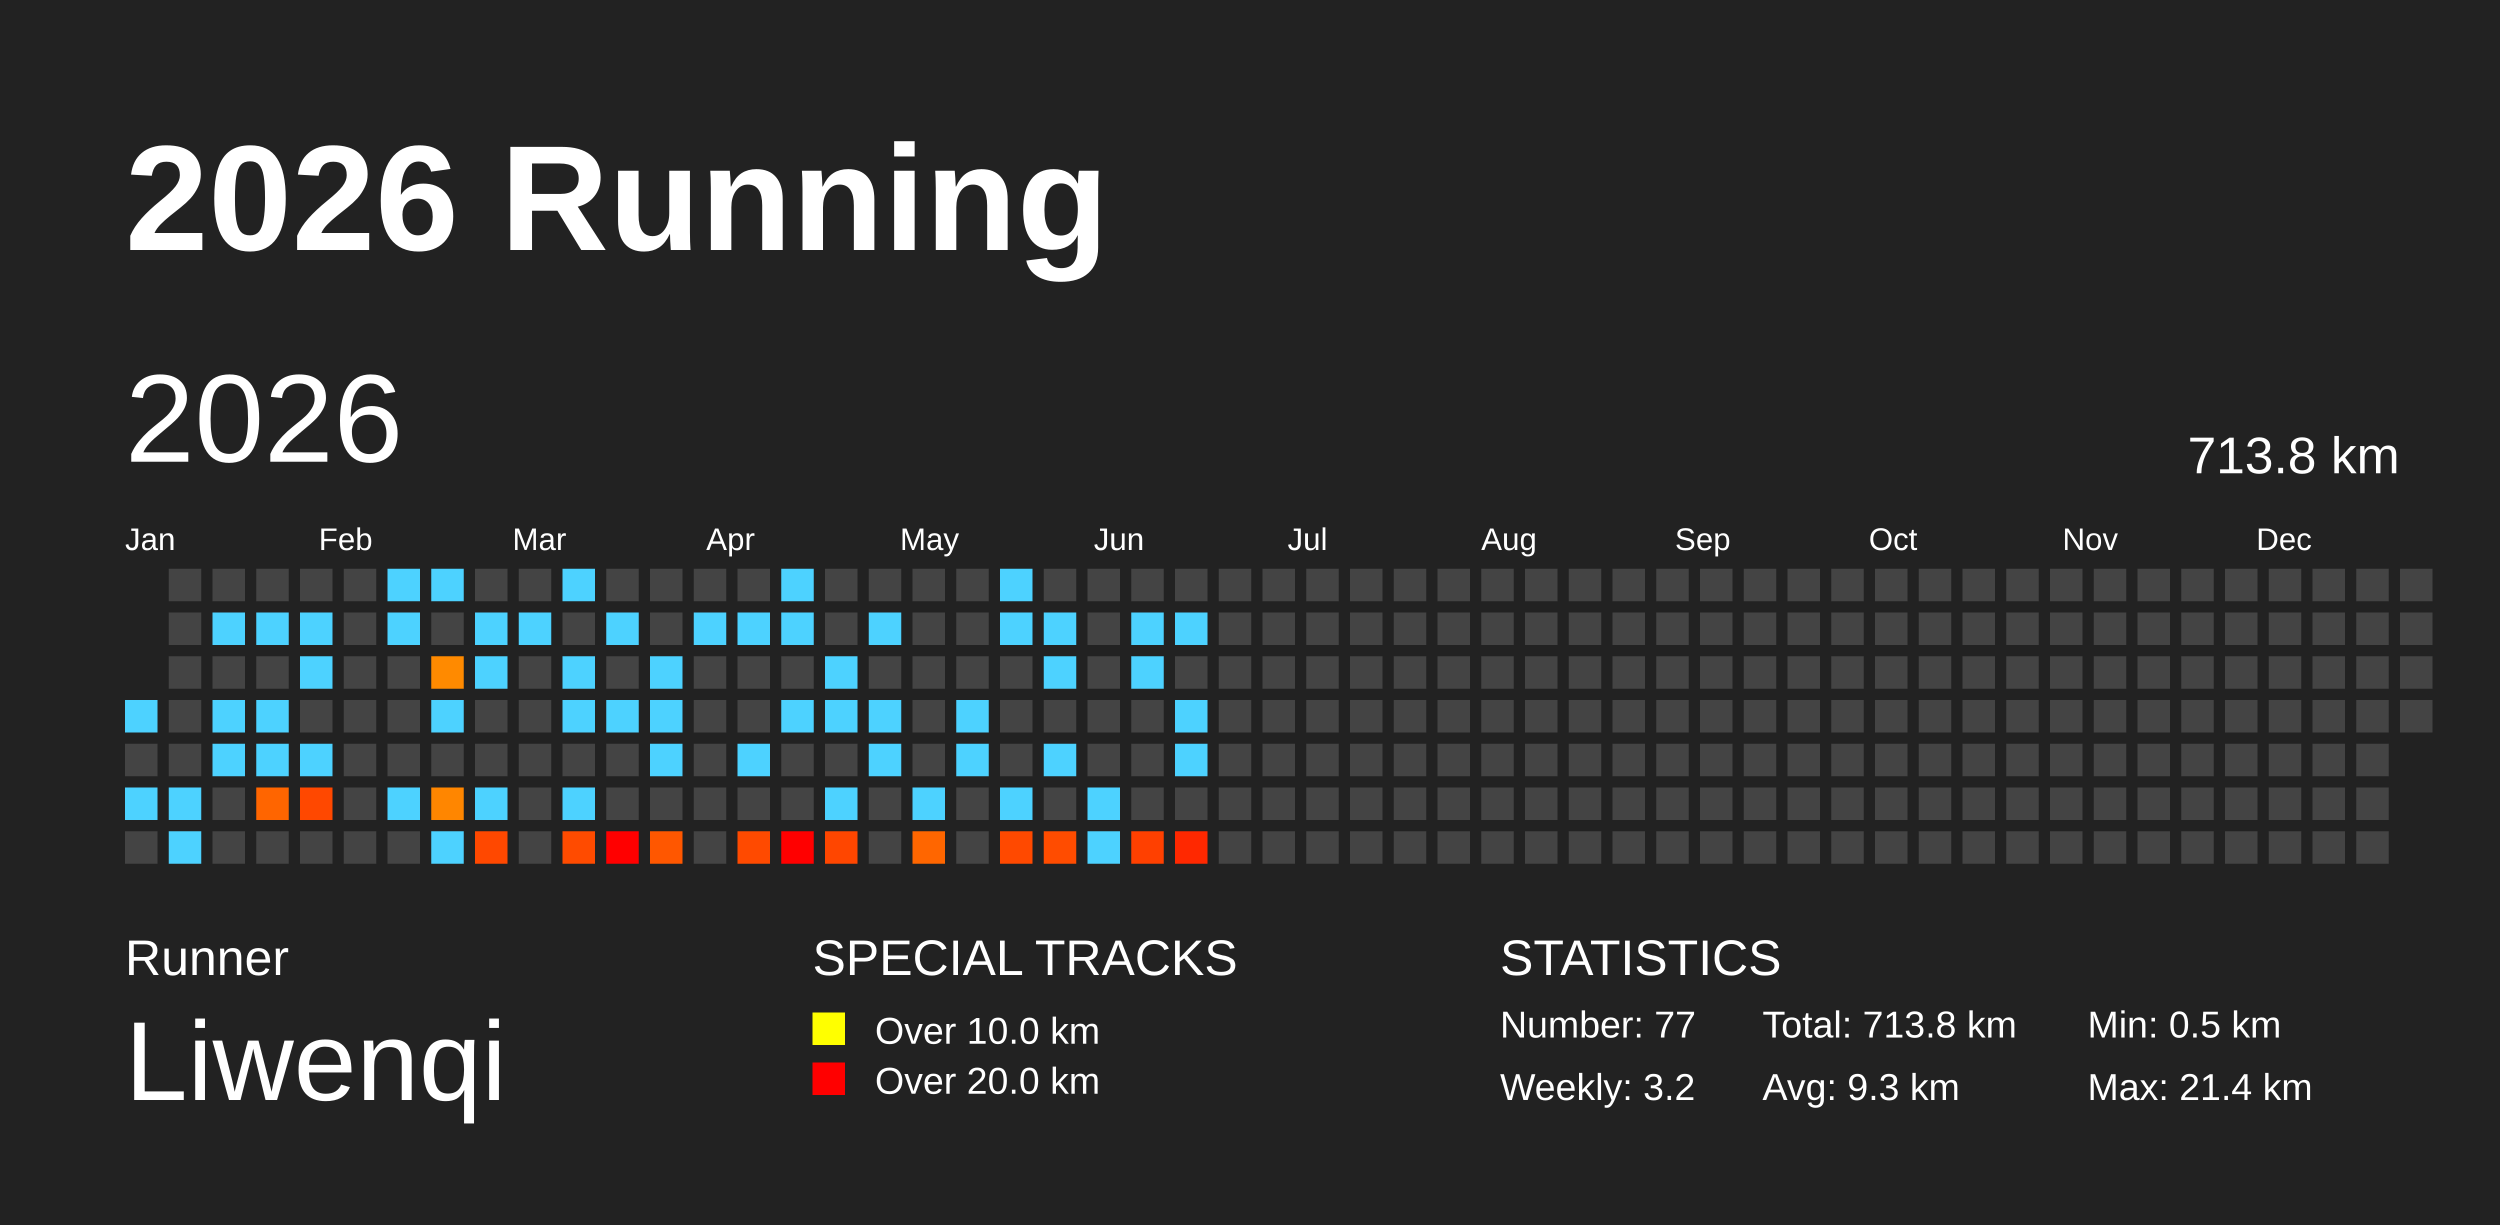
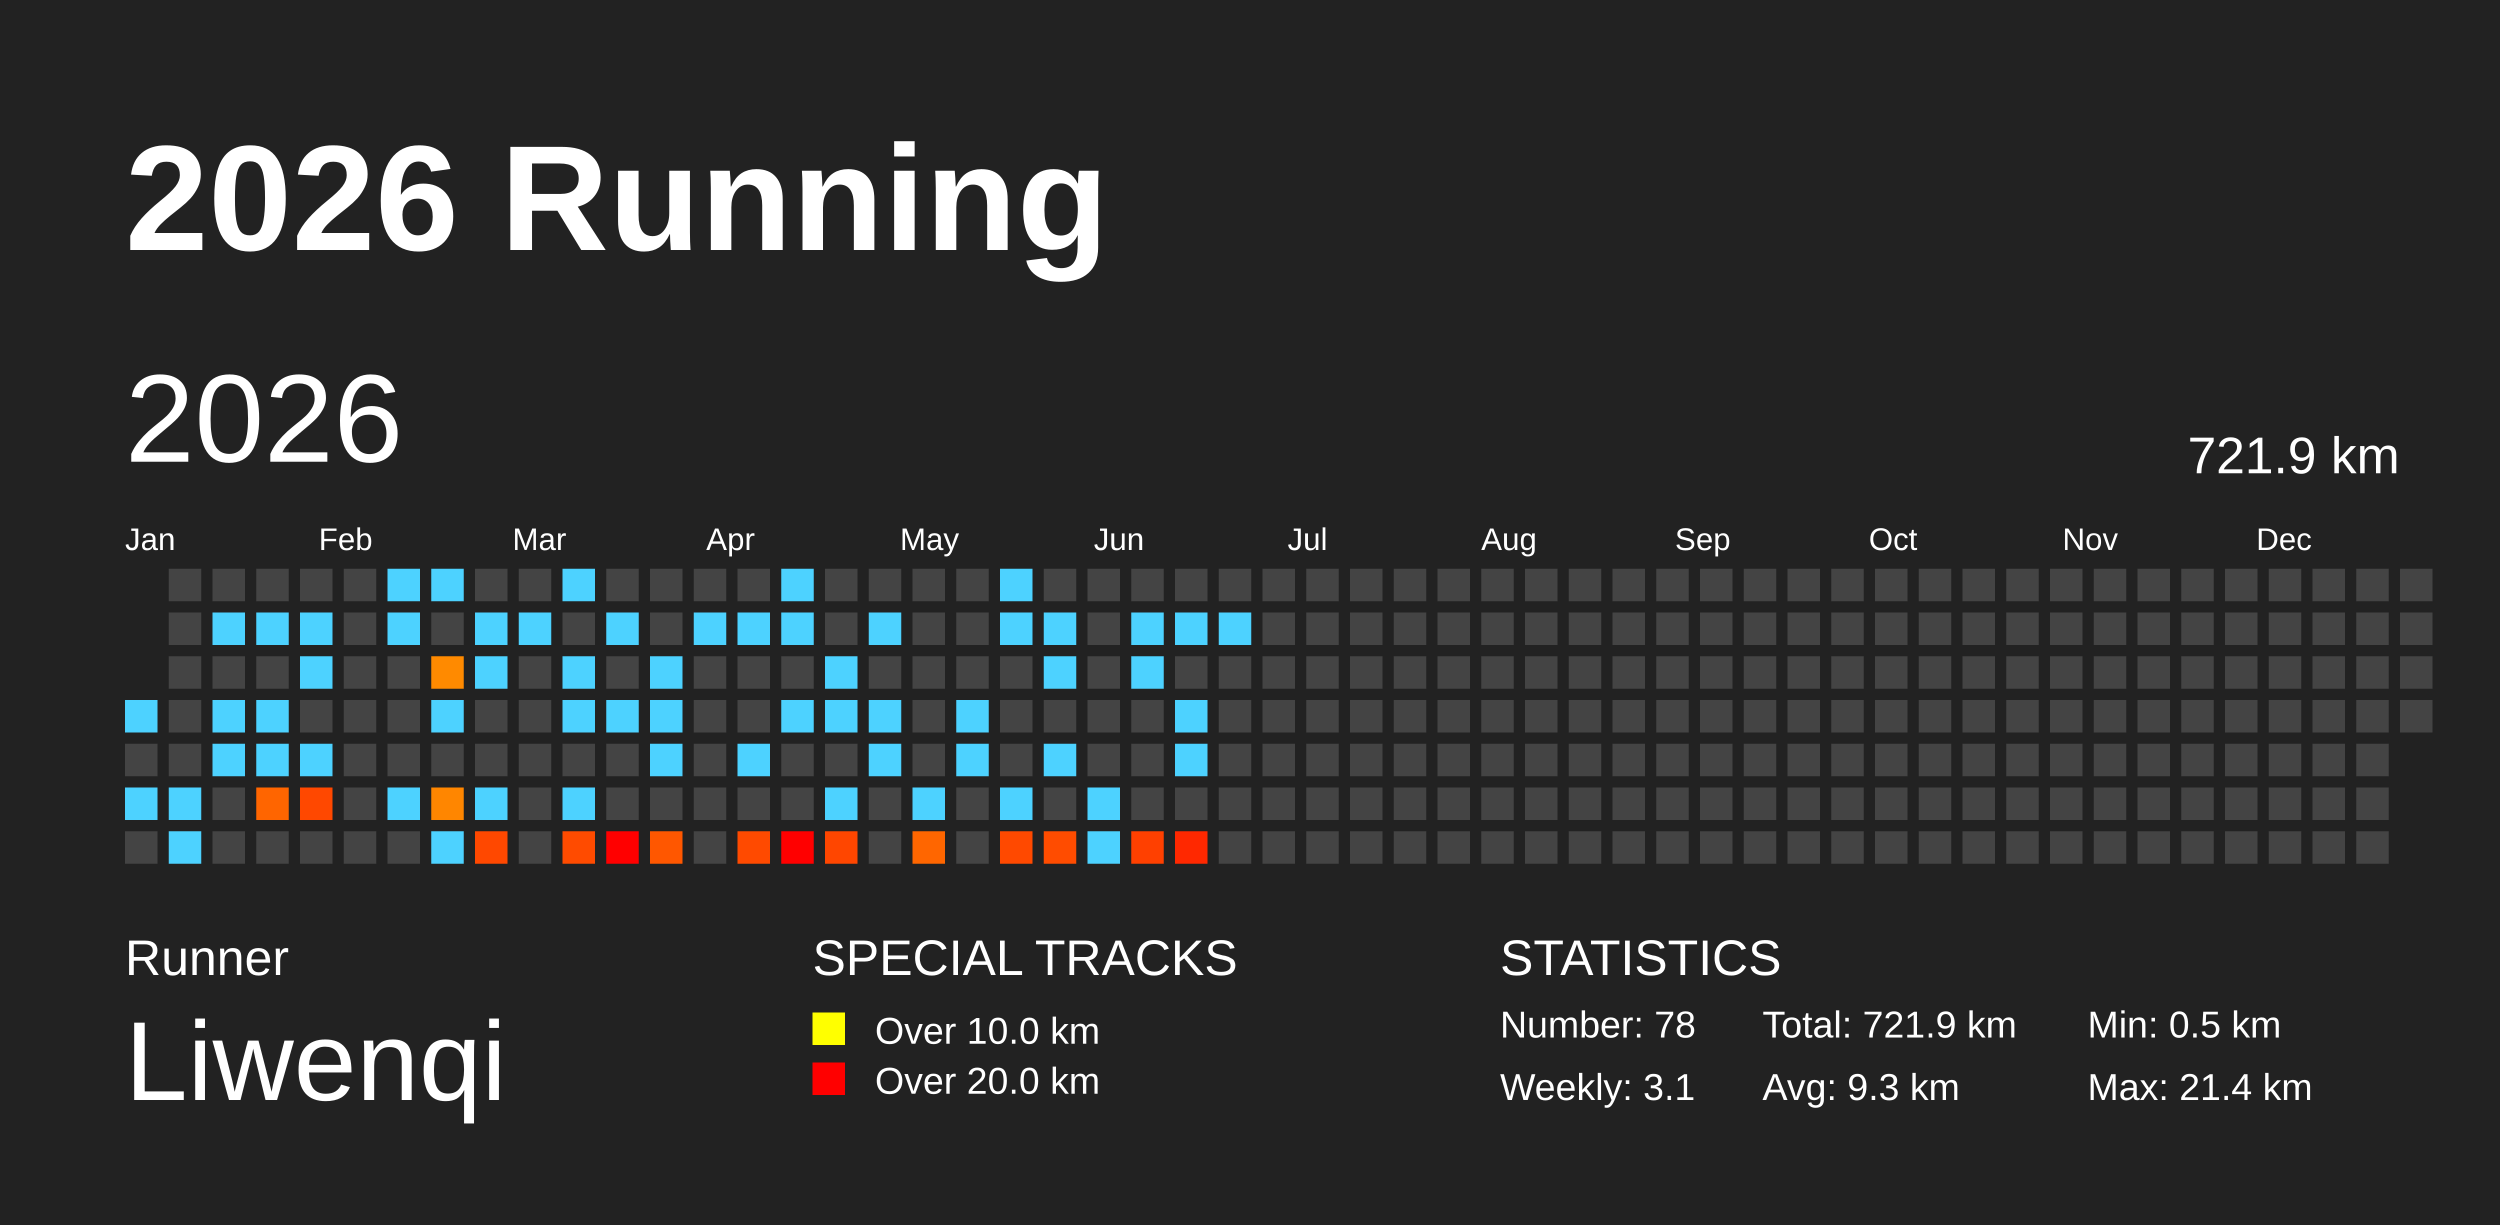
<svg xmlns="http://www.w3.org/2000/svg" baseProfile="full" height="98mm" version="1.1" viewBox="0,0,200,98" width="200mm">
  <defs />
  <rect fill="#222222" height="98" width="200" x="0" y="0" />
  <text fill="#FFFFFF" style="font-size:12px; font-family:Arial; font-weight:bold;" x="10" y="20">2026 Running</text>
  <text fill="#FFFFFF" style="font-size:4px; font-family:Arial" x="10" y="78">Runner</text>
  <text fill="#FFFFFF" style="font-size:9px; font-family:Arial" x="10" y="88">Liwenqi</text>
  <text fill="#FFFFFF" style="font-size:4px; font-family:Arial" x="65" y="78">SPECIAL TRACKS</text>
  <rect fill="yellow" height="2.6" width="2.6" x="65" y="81" />
  <text fill="#FFFFFF" style="font-size:3px; font-family:Arial" x="70" y="83.5">Over 10.0 km</text>
  <rect fill="red" height="2.6" width="2.6" x="65" y="85" />
  <text fill="#FFFFFF" style="font-size:3px; font-family:Arial" x="70" y="87.5">Over 20.0 km</text>
  <text fill="#FFFFFF" style="font-size:4px; font-family:Arial" x="120" y="78">STATISTICS</text>
-   <text fill="#FFFFFF" style="font-size:3px; font-family:Arial" x="120" y="83">Number: 77</text>
-   <text fill="#FFFFFF" style="font-size:3px; font-family:Arial" x="120" y="88">Weekly: 3.2</text>
-   <text fill="#FFFFFF" style="font-size:3px; font-family:Arial" x="141" y="83">Total: 713.8 km</text>
+   <text fill="#FFFFFF" style="font-size:3px; font-family:Arial" x="120" y="83">Number: 78</text>
+   <text fill="#FFFFFF" style="font-size:3px; font-family:Arial" x="120" y="88">Weekly: 3.1</text>
+   <text fill="#FFFFFF" style="font-size:3px; font-family:Arial" x="141" y="83">Total: 721.9 km</text>
  <text fill="#FFFFFF" style="font-size:3px; font-family:Arial" x="141" y="88">Avg: 9.3 km</text>
  <text fill="#FFFFFF" style="font-size:3px; font-family:Arial" x="167" y="83">Min: 0.5 km</text>
  <text fill="#FFFFFF" style="font-size:3px; font-family:Arial" x="167" y="88">Max: 21.4 km</text>
  <text dominant-baseline="hanging" fill="#FFFFFF" style="font-size:10.0px; font-family:Arial;" x="10" y="30">2026</text>
-   <text dominant-baseline="hanging" fill="#FFFFFF" style="font-size:4.125px; font-family:Arial;" x="175" y="35">713.8 km</text>
+   <text dominant-baseline="hanging" fill="#FFFFFF" style="font-size:4.125px; font-family:Arial;" x="175" y="35">721.9 km</text>
  <text fill="#FFFFFF" style="font-size:2.5px; font-family:Arial" x="10.0" y="44">Jan</text>
  <text fill="#FFFFFF" style="font-size:2.5px; font-family:Arial" x="25.5" y="44">Feb</text>
  <text fill="#FFFFFF" style="font-size:2.5px; font-family:Arial" x="41.0" y="44">Mar</text>
  <text fill="#FFFFFF" style="font-size:2.5px; font-family:Arial" x="56.5" y="44">Apr</text>
  <text fill="#FFFFFF" style="font-size:2.5px; font-family:Arial" x="72.0" y="44">May</text>
  <text fill="#FFFFFF" style="font-size:2.5px; font-family:Arial" x="87.5" y="44">Jun</text>
  <text fill="#FFFFFF" style="font-size:2.5px; font-family:Arial" x="103.0" y="44">Jul</text>
  <text fill="#FFFFFF" style="font-size:2.5px; font-family:Arial" x="118.5" y="44">Aug</text>
  <text fill="#FFFFFF" style="font-size:2.5px; font-family:Arial" x="134.0" y="44">Sep</text>
  <text fill="#FFFFFF" style="font-size:2.5px; font-family:Arial" x="149.5" y="44">Oct</text>
  <text fill="#FFFFFF" style="font-size:2.5px; font-family:Arial" x="165.0" y="44">Nov</text>
  <text fill="#FFFFFF" style="font-size:2.5px; font-family:Arial" x="180.5" y="44">Dec</text>
  <rect fill="#4dd2ff" height="2.6" width="2.6" x="10.0" y="56.0" />
  <rect fill="#444444" height="2.6" width="2.6" x="10.0" y="59.5" />
  <rect fill="#4dd2ff" height="2.6" width="2.6" x="10.0" y="63.0" />
  <rect fill="#444444" height="2.6" width="2.6" x="10.0" y="66.5" />
  <rect fill="#444444" height="2.6" width="2.6" x="13.5" y="45.5" />
  <rect fill="#444444" height="2.6" width="2.6" x="13.5" y="49.0" />
  <rect fill="#444444" height="2.6" width="2.6" x="13.5" y="52.5" />
  <rect fill="#444444" height="2.6" width="2.6" x="13.5" y="56.0" />
  <rect fill="#444444" height="2.6" width="2.6" x="13.5" y="59.5" />
  <rect fill="#4dd2ff" height="2.6" width="2.6" x="13.5" y="63.0" />
  <rect fill="#4dd2ff" height="2.6" width="2.6" x="13.5" y="66.5" />
  <rect fill="#444444" height="2.6" width="2.6" x="17.0" y="45.5" />
  <rect fill="#4dd2ff" height="2.6" width="2.6" x="17.0" y="49.0" />
  <rect fill="#444444" height="2.6" width="2.6" x="17.0" y="52.5" />
  <rect fill="#4dd2ff" height="2.6" width="2.6" x="17.0" y="56.0" />
  <rect fill="#4dd2ff" height="2.6" width="2.6" x="17.0" y="59.5" />
  <rect fill="#444444" height="2.6" width="2.6" x="17.0" y="63.0" />
  <rect fill="#444444" height="2.6" width="2.6" x="17.0" y="66.5" />
  <rect fill="#444444" height="2.6" width="2.6" x="20.5" y="45.5" />
  <rect fill="#4dd2ff" height="2.6" width="2.6" x="20.5" y="49.0" />
  <rect fill="#444444" height="2.6" width="2.6" x="20.5" y="52.5" />
  <rect fill="#4dd2ff" height="2.6" width="2.6" x="20.5" y="56.0" />
  <rect fill="#4dd2ff" height="2.6" width="2.6" x="20.5" y="59.5" />
  <rect fill="#ff6500" height="2.6" width="2.6" x="20.5" y="63.0" />
  <rect fill="#444444" height="2.6" width="2.6" x="20.5" y="66.5" />
  <rect fill="#444444" height="2.6" width="2.6" x="24.0" y="45.5" />
  <rect fill="#4dd2ff" height="2.6" width="2.6" x="24.0" y="49.0" />
  <rect fill="#4dd2ff" height="2.6" width="2.6" x="24.0" y="52.5" />
  <rect fill="#444444" height="2.6" width="2.6" x="24.0" y="56.0" />
  <rect fill="#4dd2ff" height="2.6" width="2.6" x="24.0" y="59.5" />
  <rect fill="#ff4800" height="2.6" width="2.6" x="24.0" y="63.0" />
  <rect fill="#444444" height="2.6" width="2.6" x="24.0" y="66.5" />
  <rect fill="#444444" height="2.6" width="2.6" x="27.5" y="45.5" />
  <rect fill="#444444" height="2.6" width="2.6" x="27.5" y="49.0" />
  <rect fill="#444444" height="2.6" width="2.6" x="27.5" y="52.5" />
  <rect fill="#444444" height="2.6" width="2.6" x="27.5" y="56.0" />
  <rect fill="#444444" height="2.6" width="2.6" x="27.5" y="59.5" />
  <rect fill="#444444" height="2.6" width="2.6" x="27.5" y="63.0" />
  <rect fill="#444444" height="2.6" width="2.6" x="27.5" y="66.5" />
  <rect fill="#4dd2ff" height="2.6" width="2.6" x="31.0" y="45.5" />
  <rect fill="#4dd2ff" height="2.6" width="2.6" x="31.0" y="49.0" />
  <rect fill="#444444" height="2.6" width="2.6" x="31.0" y="52.5" />
  <rect fill="#444444" height="2.6" width="2.6" x="31.0" y="56.0" />
  <rect fill="#444444" height="2.6" width="2.6" x="31.0" y="59.5" />
  <rect fill="#4dd2ff" height="2.6" width="2.6" x="31.0" y="63.0" />
  <rect fill="#444444" height="2.6" width="2.6" x="31.0" y="66.5" />
  <rect fill="#4dd2ff" height="2.6" width="2.6" x="34.5" y="45.5" />
  <rect fill="#444444" height="2.6" width="2.6" x="34.5" y="49.0" />
  <rect fill="#ff8a00" height="2.6" width="2.6" x="34.5" y="52.5" />
  <rect fill="#4dd2ff" height="2.6" width="2.6" x="34.5" y="56.0" />
  <rect fill="#444444" height="2.6" width="2.6" x="34.5" y="59.5" />
  <rect fill="#ff8600" height="2.6" width="2.6" x="34.5" y="63.0" />
  <rect fill="#4dd2ff" height="2.6" width="2.6" x="34.5" y="66.5" />
  <rect fill="#444444" height="2.6" width="2.6" x="38.0" y="45.5" />
  <rect fill="#4dd2ff" height="2.6" width="2.6" x="38.0" y="49.0" />
  <rect fill="#4dd2ff" height="2.6" width="2.6" x="38.0" y="52.5" />
  <rect fill="#444444" height="2.6" width="2.6" x="38.0" y="56.0" />
  <rect fill="#444444" height="2.6" width="2.6" x="38.0" y="59.5" />
  <rect fill="#4dd2ff" height="2.6" width="2.6" x="38.0" y="63.0" />
  <rect fill="#ff4800" height="2.6" width="2.6" x="38.0" y="66.5" />
  <rect fill="#444444" height="2.6" width="2.6" x="41.5" y="45.5" />
  <rect fill="#4dd2ff" height="2.6" width="2.6" x="41.5" y="49.0" />
  <rect fill="#444444" height="2.6" width="2.6" x="41.5" y="52.5" />
  <rect fill="#444444" height="2.6" width="2.6" x="41.5" y="56.0" />
  <rect fill="#444444" height="2.6" width="2.6" x="41.5" y="59.5" />
  <rect fill="#444444" height="2.6" width="2.6" x="41.5" y="63.0" />
  <rect fill="#444444" height="2.6" width="2.6" x="41.5" y="66.5" />
  <rect fill="#4dd2ff" height="2.6" width="2.6" x="45.0" y="45.5" />
  <rect fill="#444444" height="2.6" width="2.6" x="45.0" y="49.0" />
  <rect fill="#4dd2ff" height="2.6" width="2.6" x="45.0" y="52.5" />
  <rect fill="#4dd2ff" height="2.6" width="2.6" x="45.0" y="56.0" />
  <rect fill="#444444" height="2.6" width="2.6" x="45.0" y="59.5" />
  <rect fill="#4dd2ff" height="2.6" width="2.6" x="45.0" y="63.0" />
  <rect fill="#ff4b00" height="2.6" width="2.6" x="45.0" y="66.5" />
  <rect fill="#444444" height="2.6" width="2.6" x="48.5" y="45.5" />
  <rect fill="#4dd2ff" height="2.6" width="2.6" x="48.5" y="49.0" />
  <rect fill="#444444" height="2.6" width="2.6" x="48.5" y="52.5" />
  <rect fill="#4dd2ff" height="2.6" width="2.6" x="48.5" y="56.0" />
  <rect fill="#444444" height="2.6" width="2.6" x="48.5" y="59.5" />
  <rect fill="#444444" height="2.6" width="2.6" x="48.5" y="63.0" />
  <rect fill="red" height="2.6" width="2.6" x="48.5" y="66.5" />
  <rect fill="#444444" height="2.6" width="2.6" x="52.0" y="45.5" />
  <rect fill="#444444" height="2.6" width="2.6" x="52.0" y="49.0" />
  <rect fill="#4dd2ff" height="2.6" width="2.6" x="52.0" y="52.5" />
  <rect fill="#4dd2ff" height="2.6" width="2.6" x="52.0" y="56.0" />
  <rect fill="#4dd2ff" height="2.6" width="2.6" x="52.0" y="59.5" />
  <rect fill="#444444" height="2.6" width="2.6" x="52.0" y="63.0" />
  <rect fill="#ff5700" height="2.6" width="2.6" x="52.0" y="66.5" />
  <rect fill="#444444" height="2.6" width="2.6" x="55.5" y="45.5" />
  <rect fill="#4dd2ff" height="2.6" width="2.6" x="55.5" y="49.0" />
  <rect fill="#444444" height="2.6" width="2.6" x="55.5" y="52.5" />
  <rect fill="#444444" height="2.6" width="2.6" x="55.5" y="56.0" />
  <rect fill="#444444" height="2.6" width="2.6" x="55.5" y="59.5" />
  <rect fill="#444444" height="2.6" width="2.6" x="55.5" y="63.0" />
  <rect fill="#444444" height="2.6" width="2.6" x="55.5" y="66.5" />
  <rect fill="#444444" height="2.6" width="2.6" x="59.0" y="45.5" />
  <rect fill="#4dd2ff" height="2.6" width="2.6" x="59.0" y="49.0" />
  <rect fill="#444444" height="2.6" width="2.6" x="59.0" y="52.5" />
  <rect fill="#444444" height="2.6" width="2.6" x="59.0" y="56.0" />
  <rect fill="#4dd2ff" height="2.6" width="2.6" x="59.0" y="59.5" />
  <rect fill="#444444" height="2.6" width="2.6" x="59.0" y="63.0" />
  <rect fill="#ff4a00" height="2.6" width="2.6" x="59.0" y="66.5" />
  <rect fill="#4dd2ff" height="2.6" width="2.6" x="62.5" y="45.5" />
  <rect fill="#4dd2ff" height="2.6" width="2.6" x="62.5" y="49.0" />
  <rect fill="#444444" height="2.6" width="2.6" x="62.5" y="52.5" />
  <rect fill="#4dd2ff" height="2.6" width="2.6" x="62.5" y="56.0" />
  <rect fill="#444444" height="2.6" width="2.6" x="62.5" y="59.5" />
  <rect fill="#444444" height="2.6" width="2.6" x="62.5" y="63.0" />
  <rect fill="red" height="2.6" width="2.6" x="62.5" y="66.5" />
  <rect fill="#444444" height="2.6" width="2.6" x="66.0" y="45.5" />
  <rect fill="#444444" height="2.6" width="2.6" x="66.0" y="49.0" />
  <rect fill="#4dd2ff" height="2.6" width="2.6" x="66.0" y="52.5" />
  <rect fill="#4dd2ff" height="2.6" width="2.6" x="66.0" y="56.0" />
  <rect fill="#444444" height="2.6" width="2.6" x="66.0" y="59.5" />
  <rect fill="#4dd2ff" height="2.6" width="2.6" x="66.0" y="63.0" />
  <rect fill="#ff4600" height="2.6" width="2.6" x="66.0" y="66.5" />
  <rect fill="#444444" height="2.6" width="2.6" x="69.5" y="45.5" />
  <rect fill="#4dd2ff" height="2.6" width="2.6" x="69.5" y="49.0" />
  <rect fill="#444444" height="2.6" width="2.6" x="69.5" y="52.5" />
  <rect fill="#4dd2ff" height="2.6" width="2.6" x="69.5" y="56.0" />
  <rect fill="#4dd2ff" height="2.6" width="2.6" x="69.5" y="59.5" />
  <rect fill="#444444" height="2.6" width="2.6" x="69.5" y="63.0" />
  <rect fill="#444444" height="2.6" width="2.6" x="69.5" y="66.5" />
  <rect fill="#444444" height="2.6" width="2.6" x="73.0" y="45.5" />
  <rect fill="#444444" height="2.6" width="2.6" x="73.0" y="49.0" />
  <rect fill="#444444" height="2.6" width="2.6" x="73.0" y="52.5" />
  <rect fill="#444444" height="2.6" width="2.6" x="73.0" y="56.0" />
  <rect fill="#444444" height="2.6" width="2.6" x="73.0" y="59.5" />
  <rect fill="#4dd2ff" height="2.6" width="2.6" x="73.0" y="63.0" />
  <rect fill="#ff6600" height="2.6" width="2.6" x="73.0" y="66.5" />
  <rect fill="#444444" height="2.6" width="2.6" x="76.5" y="45.5" />
  <rect fill="#444444" height="2.6" width="2.6" x="76.5" y="49.0" />
  <rect fill="#444444" height="2.6" width="2.6" x="76.5" y="52.5" />
  <rect fill="#4dd2ff" height="2.6" width="2.6" x="76.5" y="56.0" />
  <rect fill="#4dd2ff" height="2.6" width="2.6" x="76.5" y="59.5" />
  <rect fill="#444444" height="2.6" width="2.6" x="76.5" y="63.0" />
  <rect fill="#444444" height="2.6" width="2.6" x="76.5" y="66.5" />
  <rect fill="#4dd2ff" height="2.6" width="2.6" x="80.0" y="45.5" />
  <rect fill="#4dd2ff" height="2.6" width="2.6" x="80.0" y="49.0" />
  <rect fill="#444444" height="2.6" width="2.6" x="80.0" y="52.5" />
  <rect fill="#444444" height="2.6" width="2.6" x="80.0" y="56.0" />
  <rect fill="#444444" height="2.6" width="2.6" x="80.0" y="59.5" />
  <rect fill="#4dd2ff" height="2.6" width="2.6" x="80.0" y="63.0" />
  <rect fill="#ff4900" height="2.6" width="2.6" x="80.0" y="66.5" />
  <rect fill="#444444" height="2.6" width="2.6" x="83.5" y="45.5" />
  <rect fill="#4dd2ff" height="2.6" width="2.6" x="83.5" y="49.0" />
  <rect fill="#4dd2ff" height="2.6" width="2.6" x="83.5" y="52.5" />
  <rect fill="#444444" height="2.6" width="2.6" x="83.5" y="56.0" />
  <rect fill="#4dd2ff" height="2.6" width="2.6" x="83.5" y="59.5" />
  <rect fill="#444444" height="2.6" width="2.6" x="83.5" y="63.0" />
  <rect fill="#ff4c00" height="2.6" width="2.6" x="83.5" y="66.5" />
  <rect fill="#444444" height="2.6" width="2.6" x="87.0" y="45.5" />
  <rect fill="#444444" height="2.6" width="2.6" x="87.0" y="49.0" />
  <rect fill="#444444" height="2.6" width="2.6" x="87.0" y="52.5" />
  <rect fill="#444444" height="2.6" width="2.6" x="87.0" y="56.0" />
  <rect fill="#444444" height="2.6" width="2.6" x="87.0" y="59.5" />
  <rect fill="#4dd2ff" height="2.6" width="2.6" x="87.0" y="63.0" />
  <rect fill="#4dd2ff" height="2.6" width="2.6" x="87.0" y="66.5" />
  <rect fill="#444444" height="2.6" width="2.6" x="90.5" y="45.5" />
  <rect fill="#4dd2ff" height="2.6" width="2.6" x="90.5" y="49.0" />
  <rect fill="#4dd2ff" height="2.6" width="2.6" x="90.5" y="52.5" />
  <rect fill="#444444" height="2.6" width="2.6" x="90.5" y="56.0" />
  <rect fill="#444444" height="2.6" width="2.6" x="90.5" y="59.5" />
  <rect fill="#444444" height="2.6" width="2.6" x="90.5" y="63.0" />
  <rect fill="#ff4000" height="2.6" width="2.6" x="90.5" y="66.5" />
  <rect fill="#444444" height="2.6" width="2.6" x="94.0" y="45.5" />
  <rect fill="#4dd2ff" height="2.6" width="2.6" x="94.0" y="49.0" />
  <rect fill="#444444" height="2.6" width="2.6" x="94.0" y="52.5" />
  <rect fill="#4dd2ff" height="2.6" width="2.6" x="94.0" y="56.0" />
  <rect fill="#4dd2ff" height="2.6" width="2.6" x="94.0" y="59.5" />
  <rect fill="#444444" height="2.6" width="2.6" x="94.0" y="63.0" />
  <rect fill="#ff2800" height="2.6" width="2.6" x="94.0" y="66.5" />
  <rect fill="#444444" height="2.6" width="2.6" x="97.5" y="45.5" />
-   <rect fill="#444444" height="2.6" width="2.6" x="97.5" y="49.0" />
+   <rect fill="#4dd2ff" height="2.6" width="2.6" x="97.5" y="49.0" />
  <rect fill="#444444" height="2.6" width="2.6" x="97.5" y="52.5" />
  <rect fill="#444444" height="2.6" width="2.6" x="97.5" y="56.0" />
  <rect fill="#444444" height="2.6" width="2.6" x="97.5" y="59.5" />
  <rect fill="#444444" height="2.6" width="2.6" x="97.5" y="63.0" />
  <rect fill="#444444" height="2.6" width="2.6" x="97.5" y="66.5" />
  <rect fill="#444444" height="2.6" width="2.6" x="101.0" y="45.5" />
  <rect fill="#444444" height="2.6" width="2.6" x="101.0" y="49.0" />
  <rect fill="#444444" height="2.6" width="2.6" x="101.0" y="52.5" />
  <rect fill="#444444" height="2.6" width="2.6" x="101.0" y="56.0" />
  <rect fill="#444444" height="2.6" width="2.6" x="101.0" y="59.5" />
  <rect fill="#444444" height="2.6" width="2.6" x="101.0" y="63.0" />
  <rect fill="#444444" height="2.6" width="2.6" x="101.0" y="66.5" />
  <rect fill="#444444" height="2.6" width="2.6" x="104.5" y="45.5" />
  <rect fill="#444444" height="2.6" width="2.6" x="104.5" y="49.0" />
  <rect fill="#444444" height="2.6" width="2.6" x="104.5" y="52.5" />
  <rect fill="#444444" height="2.6" width="2.6" x="104.5" y="56.0" />
  <rect fill="#444444" height="2.6" width="2.6" x="104.5" y="59.5" />
  <rect fill="#444444" height="2.6" width="2.6" x="104.5" y="63.0" />
  <rect fill="#444444" height="2.6" width="2.6" x="104.5" y="66.5" />
  <rect fill="#444444" height="2.6" width="2.6" x="108.0" y="45.5" />
  <rect fill="#444444" height="2.6" width="2.6" x="108.0" y="49.0" />
  <rect fill="#444444" height="2.6" width="2.6" x="108.0" y="52.5" />
  <rect fill="#444444" height="2.6" width="2.6" x="108.0" y="56.0" />
  <rect fill="#444444" height="2.6" width="2.6" x="108.0" y="59.5" />
  <rect fill="#444444" height="2.6" width="2.6" x="108.0" y="63.0" />
  <rect fill="#444444" height="2.6" width="2.6" x="108.0" y="66.5" />
  <rect fill="#444444" height="2.6" width="2.6" x="111.5" y="45.5" />
  <rect fill="#444444" height="2.6" width="2.6" x="111.5" y="49.0" />
  <rect fill="#444444" height="2.6" width="2.6" x="111.5" y="52.5" />
  <rect fill="#444444" height="2.6" width="2.6" x="111.5" y="56.0" />
  <rect fill="#444444" height="2.6" width="2.6" x="111.5" y="59.5" />
  <rect fill="#444444" height="2.6" width="2.6" x="111.5" y="63.0" />
  <rect fill="#444444" height="2.6" width="2.6" x="111.5" y="66.5" />
  <rect fill="#444444" height="2.6" width="2.6" x="115.0" y="45.5" />
  <rect fill="#444444" height="2.6" width="2.6" x="115.0" y="49.0" />
  <rect fill="#444444" height="2.6" width="2.6" x="115.0" y="52.5" />
  <rect fill="#444444" height="2.6" width="2.6" x="115.0" y="56.0" />
  <rect fill="#444444" height="2.6" width="2.6" x="115.0" y="59.5" />
  <rect fill="#444444" height="2.6" width="2.6" x="115.0" y="63.0" />
  <rect fill="#444444" height="2.6" width="2.6" x="115.0" y="66.5" />
  <rect fill="#444444" height="2.6" width="2.6" x="118.5" y="45.5" />
  <rect fill="#444444" height="2.6" width="2.6" x="118.5" y="49.0" />
  <rect fill="#444444" height="2.6" width="2.6" x="118.5" y="52.5" />
  <rect fill="#444444" height="2.6" width="2.6" x="118.5" y="56.0" />
  <rect fill="#444444" height="2.6" width="2.6" x="118.5" y="59.5" />
  <rect fill="#444444" height="2.6" width="2.6" x="118.5" y="63.0" />
  <rect fill="#444444" height="2.6" width="2.6" x="118.5" y="66.5" />
  <rect fill="#444444" height="2.6" width="2.6" x="122.0" y="45.5" />
  <rect fill="#444444" height="2.6" width="2.6" x="122.0" y="49.0" />
  <rect fill="#444444" height="2.6" width="2.6" x="122.0" y="52.5" />
  <rect fill="#444444" height="2.6" width="2.6" x="122.0" y="56.0" />
  <rect fill="#444444" height="2.6" width="2.6" x="122.0" y="59.5" />
  <rect fill="#444444" height="2.6" width="2.6" x="122.0" y="63.0" />
  <rect fill="#444444" height="2.6" width="2.6" x="122.0" y="66.5" />
  <rect fill="#444444" height="2.6" width="2.6" x="125.5" y="45.5" />
  <rect fill="#444444" height="2.6" width="2.6" x="125.5" y="49.0" />
  <rect fill="#444444" height="2.6" width="2.6" x="125.5" y="52.5" />
  <rect fill="#444444" height="2.6" width="2.6" x="125.5" y="56.0" />
  <rect fill="#444444" height="2.6" width="2.6" x="125.5" y="59.5" />
  <rect fill="#444444" height="2.6" width="2.6" x="125.5" y="63.0" />
  <rect fill="#444444" height="2.6" width="2.6" x="125.5" y="66.5" />
  <rect fill="#444444" height="2.6" width="2.6" x="129.0" y="45.5" />
  <rect fill="#444444" height="2.6" width="2.6" x="129.0" y="49.0" />
  <rect fill="#444444" height="2.6" width="2.6" x="129.0" y="52.5" />
  <rect fill="#444444" height="2.6" width="2.6" x="129.0" y="56.0" />
  <rect fill="#444444" height="2.6" width="2.6" x="129.0" y="59.5" />
  <rect fill="#444444" height="2.6" width="2.6" x="129.0" y="63.0" />
  <rect fill="#444444" height="2.6" width="2.6" x="129.0" y="66.5" />
  <rect fill="#444444" height="2.6" width="2.6" x="132.5" y="45.5" />
  <rect fill="#444444" height="2.6" width="2.6" x="132.5" y="49.0" />
  <rect fill="#444444" height="2.6" width="2.6" x="132.5" y="52.5" />
  <rect fill="#444444" height="2.6" width="2.6" x="132.5" y="56.0" />
  <rect fill="#444444" height="2.6" width="2.6" x="132.5" y="59.5" />
  <rect fill="#444444" height="2.6" width="2.6" x="132.5" y="63.0" />
  <rect fill="#444444" height="2.6" width="2.6" x="132.5" y="66.5" />
  <rect fill="#444444" height="2.6" width="2.6" x="136.0" y="45.5" />
  <rect fill="#444444" height="2.6" width="2.6" x="136.0" y="49.0" />
  <rect fill="#444444" height="2.6" width="2.6" x="136.0" y="52.5" />
  <rect fill="#444444" height="2.6" width="2.6" x="136.0" y="56.0" />
  <rect fill="#444444" height="2.6" width="2.6" x="136.0" y="59.5" />
  <rect fill="#444444" height="2.6" width="2.6" x="136.0" y="63.0" />
  <rect fill="#444444" height="2.6" width="2.6" x="136.0" y="66.5" />
  <rect fill="#444444" height="2.6" width="2.6" x="139.5" y="45.5" />
  <rect fill="#444444" height="2.6" width="2.6" x="139.5" y="49.0" />
  <rect fill="#444444" height="2.6" width="2.6" x="139.5" y="52.5" />
  <rect fill="#444444" height="2.6" width="2.6" x="139.5" y="56.0" />
  <rect fill="#444444" height="2.6" width="2.6" x="139.5" y="59.5" />
  <rect fill="#444444" height="2.6" width="2.6" x="139.5" y="63.0" />
  <rect fill="#444444" height="2.6" width="2.6" x="139.5" y="66.5" />
  <rect fill="#444444" height="2.6" width="2.6" x="143.0" y="45.5" />
  <rect fill="#444444" height="2.6" width="2.6" x="143.0" y="49.0" />
  <rect fill="#444444" height="2.6" width="2.6" x="143.0" y="52.5" />
  <rect fill="#444444" height="2.6" width="2.6" x="143.0" y="56.0" />
  <rect fill="#444444" height="2.6" width="2.6" x="143.0" y="59.5" />
  <rect fill="#444444" height="2.6" width="2.6" x="143.0" y="63.0" />
  <rect fill="#444444" height="2.6" width="2.6" x="143.0" y="66.5" />
  <rect fill="#444444" height="2.6" width="2.6" x="146.5" y="45.5" />
  <rect fill="#444444" height="2.6" width="2.6" x="146.5" y="49.0" />
  <rect fill="#444444" height="2.6" width="2.6" x="146.5" y="52.5" />
  <rect fill="#444444" height="2.6" width="2.6" x="146.5" y="56.0" />
  <rect fill="#444444" height="2.6" width="2.6" x="146.5" y="59.5" />
  <rect fill="#444444" height="2.6" width="2.6" x="146.5" y="63.0" />
  <rect fill="#444444" height="2.6" width="2.6" x="146.5" y="66.5" />
  <rect fill="#444444" height="2.6" width="2.6" x="150.0" y="45.5" />
  <rect fill="#444444" height="2.6" width="2.6" x="150.0" y="49.0" />
  <rect fill="#444444" height="2.6" width="2.6" x="150.0" y="52.5" />
  <rect fill="#444444" height="2.6" width="2.6" x="150.0" y="56.0" />
  <rect fill="#444444" height="2.6" width="2.6" x="150.0" y="59.5" />
  <rect fill="#444444" height="2.6" width="2.6" x="150.0" y="63.0" />
  <rect fill="#444444" height="2.6" width="2.6" x="150.0" y="66.5" />
  <rect fill="#444444" height="2.6" width="2.6" x="153.5" y="45.5" />
  <rect fill="#444444" height="2.6" width="2.6" x="153.5" y="49.0" />
  <rect fill="#444444" height="2.6" width="2.6" x="153.5" y="52.5" />
  <rect fill="#444444" height="2.6" width="2.6" x="153.5" y="56.0" />
  <rect fill="#444444" height="2.6" width="2.6" x="153.5" y="59.5" />
  <rect fill="#444444" height="2.6" width="2.6" x="153.5" y="63.0" />
  <rect fill="#444444" height="2.6" width="2.6" x="153.5" y="66.5" />
  <rect fill="#444444" height="2.6" width="2.6" x="157.0" y="45.5" />
  <rect fill="#444444" height="2.6" width="2.6" x="157.0" y="49.0" />
  <rect fill="#444444" height="2.6" width="2.6" x="157.0" y="52.5" />
  <rect fill="#444444" height="2.6" width="2.6" x="157.0" y="56.0" />
  <rect fill="#444444" height="2.6" width="2.6" x="157.0" y="59.5" />
  <rect fill="#444444" height="2.6" width="2.6" x="157.0" y="63.0" />
  <rect fill="#444444" height="2.6" width="2.6" x="157.0" y="66.5" />
  <rect fill="#444444" height="2.6" width="2.6" x="160.5" y="45.5" />
  <rect fill="#444444" height="2.6" width="2.6" x="160.5" y="49.0" />
  <rect fill="#444444" height="2.6" width="2.6" x="160.5" y="52.5" />
  <rect fill="#444444" height="2.6" width="2.6" x="160.5" y="56.0" />
  <rect fill="#444444" height="2.6" width="2.6" x="160.5" y="59.5" />
  <rect fill="#444444" height="2.6" width="2.6" x="160.5" y="63.0" />
  <rect fill="#444444" height="2.6" width="2.6" x="160.5" y="66.5" />
  <rect fill="#444444" height="2.6" width="2.6" x="164.0" y="45.5" />
  <rect fill="#444444" height="2.6" width="2.6" x="164.0" y="49.0" />
  <rect fill="#444444" height="2.6" width="2.6" x="164.0" y="52.5" />
  <rect fill="#444444" height="2.6" width="2.6" x="164.0" y="56.0" />
  <rect fill="#444444" height="2.6" width="2.6" x="164.0" y="59.5" />
  <rect fill="#444444" height="2.6" width="2.6" x="164.0" y="63.0" />
  <rect fill="#444444" height="2.6" width="2.6" x="164.0" y="66.5" />
  <rect fill="#444444" height="2.6" width="2.6" x="167.5" y="45.5" />
  <rect fill="#444444" height="2.6" width="2.6" x="167.5" y="49.0" />
  <rect fill="#444444" height="2.6" width="2.6" x="167.5" y="52.5" />
  <rect fill="#444444" height="2.6" width="2.6" x="167.5" y="56.0" />
  <rect fill="#444444" height="2.6" width="2.6" x="167.5" y="59.5" />
  <rect fill="#444444" height="2.6" width="2.6" x="167.5" y="63.0" />
  <rect fill="#444444" height="2.6" width="2.6" x="167.5" y="66.5" />
  <rect fill="#444444" height="2.6" width="2.6" x="171.0" y="45.5" />
  <rect fill="#444444" height="2.6" width="2.6" x="171.0" y="49.0" />
  <rect fill="#444444" height="2.6" width="2.6" x="171.0" y="52.5" />
  <rect fill="#444444" height="2.6" width="2.6" x="171.0" y="56.0" />
  <rect fill="#444444" height="2.6" width="2.6" x="171.0" y="59.5" />
  <rect fill="#444444" height="2.6" width="2.6" x="171.0" y="63.0" />
  <rect fill="#444444" height="2.6" width="2.6" x="171.0" y="66.5" />
  <rect fill="#444444" height="2.6" width="2.6" x="174.5" y="45.5" />
  <rect fill="#444444" height="2.6" width="2.6" x="174.5" y="49.0" />
  <rect fill="#444444" height="2.6" width="2.6" x="174.5" y="52.5" />
  <rect fill="#444444" height="2.6" width="2.6" x="174.5" y="56.0" />
  <rect fill="#444444" height="2.6" width="2.6" x="174.5" y="59.5" />
  <rect fill="#444444" height="2.6" width="2.6" x="174.5" y="63.0" />
  <rect fill="#444444" height="2.6" width="2.6" x="174.5" y="66.5" />
  <rect fill="#444444" height="2.6" width="2.6" x="178.0" y="45.5" />
  <rect fill="#444444" height="2.6" width="2.6" x="178.0" y="49.0" />
  <rect fill="#444444" height="2.6" width="2.6" x="178.0" y="52.5" />
  <rect fill="#444444" height="2.6" width="2.6" x="178.0" y="56.0" />
  <rect fill="#444444" height="2.6" width="2.6" x="178.0" y="59.5" />
  <rect fill="#444444" height="2.6" width="2.6" x="178.0" y="63.0" />
  <rect fill="#444444" height="2.6" width="2.6" x="178.0" y="66.5" />
  <rect fill="#444444" height="2.6" width="2.6" x="181.5" y="45.5" />
  <rect fill="#444444" height="2.6" width="2.6" x="181.5" y="49.0" />
  <rect fill="#444444" height="2.6" width="2.6" x="181.5" y="52.5" />
  <rect fill="#444444" height="2.6" width="2.6" x="181.5" y="56.0" />
  <rect fill="#444444" height="2.6" width="2.6" x="181.5" y="59.5" />
  <rect fill="#444444" height="2.6" width="2.6" x="181.5" y="63.0" />
  <rect fill="#444444" height="2.6" width="2.6" x="181.5" y="66.5" />
  <rect fill="#444444" height="2.6" width="2.6" x="185.0" y="45.5" />
  <rect fill="#444444" height="2.6" width="2.6" x="185.0" y="49.0" />
  <rect fill="#444444" height="2.6" width="2.6" x="185.0" y="52.5" />
  <rect fill="#444444" height="2.6" width="2.6" x="185.0" y="56.0" />
  <rect fill="#444444" height="2.6" width="2.6" x="185.0" y="59.5" />
  <rect fill="#444444" height="2.6" width="2.6" x="185.0" y="63.0" />
  <rect fill="#444444" height="2.6" width="2.6" x="185.0" y="66.5" />
  <rect fill="#444444" height="2.6" width="2.6" x="188.5" y="45.5" />
  <rect fill="#444444" height="2.6" width="2.6" x="188.5" y="49.0" />
  <rect fill="#444444" height="2.6" width="2.6" x="188.5" y="52.5" />
  <rect fill="#444444" height="2.6" width="2.6" x="188.5" y="56.0" />
  <rect fill="#444444" height="2.6" width="2.6" x="188.5" y="59.5" />
  <rect fill="#444444" height="2.6" width="2.6" x="188.5" y="63.0" />
  <rect fill="#444444" height="2.6" width="2.6" x="188.5" y="66.5" />
  <rect fill="#444444" height="2.6" width="2.6" x="192.0" y="45.5" />
  <rect fill="#444444" height="2.6" width="2.6" x="192.0" y="49.0" />
  <rect fill="#444444" height="2.6" width="2.6" x="192.0" y="52.5" />
  <rect fill="#444444" height="2.6" width="2.6" x="192.0" y="56.0" />
</svg>
